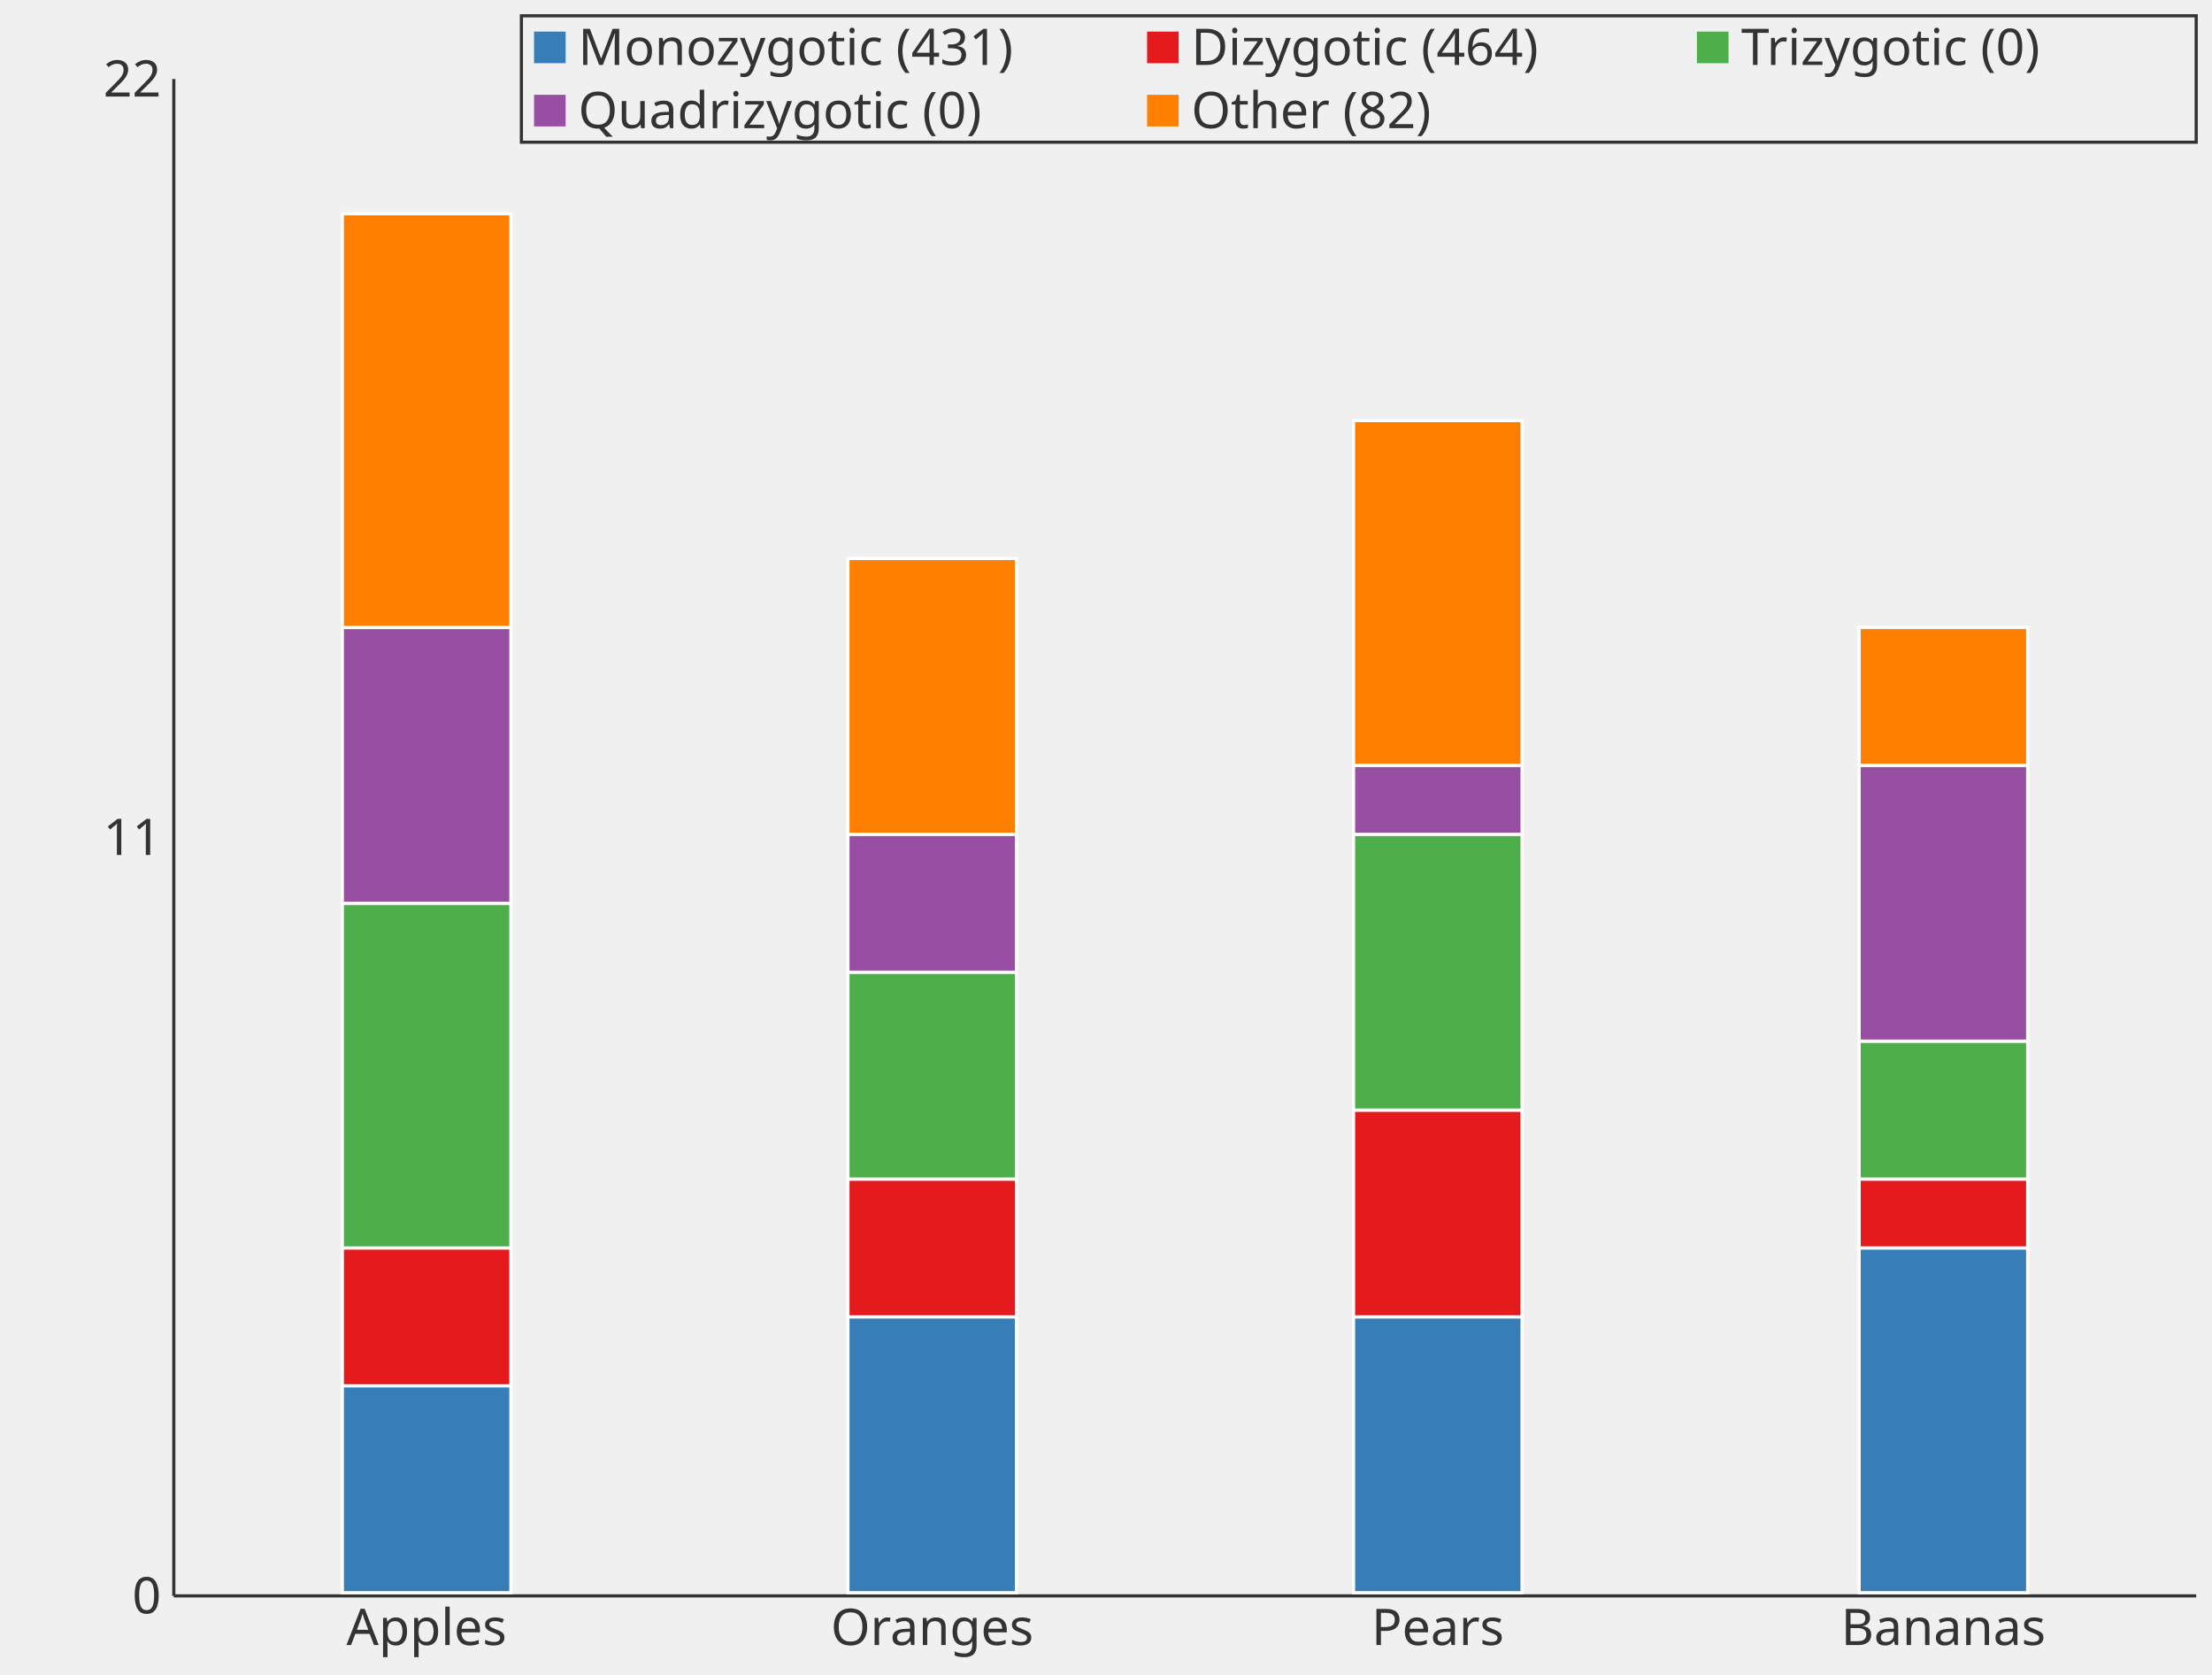
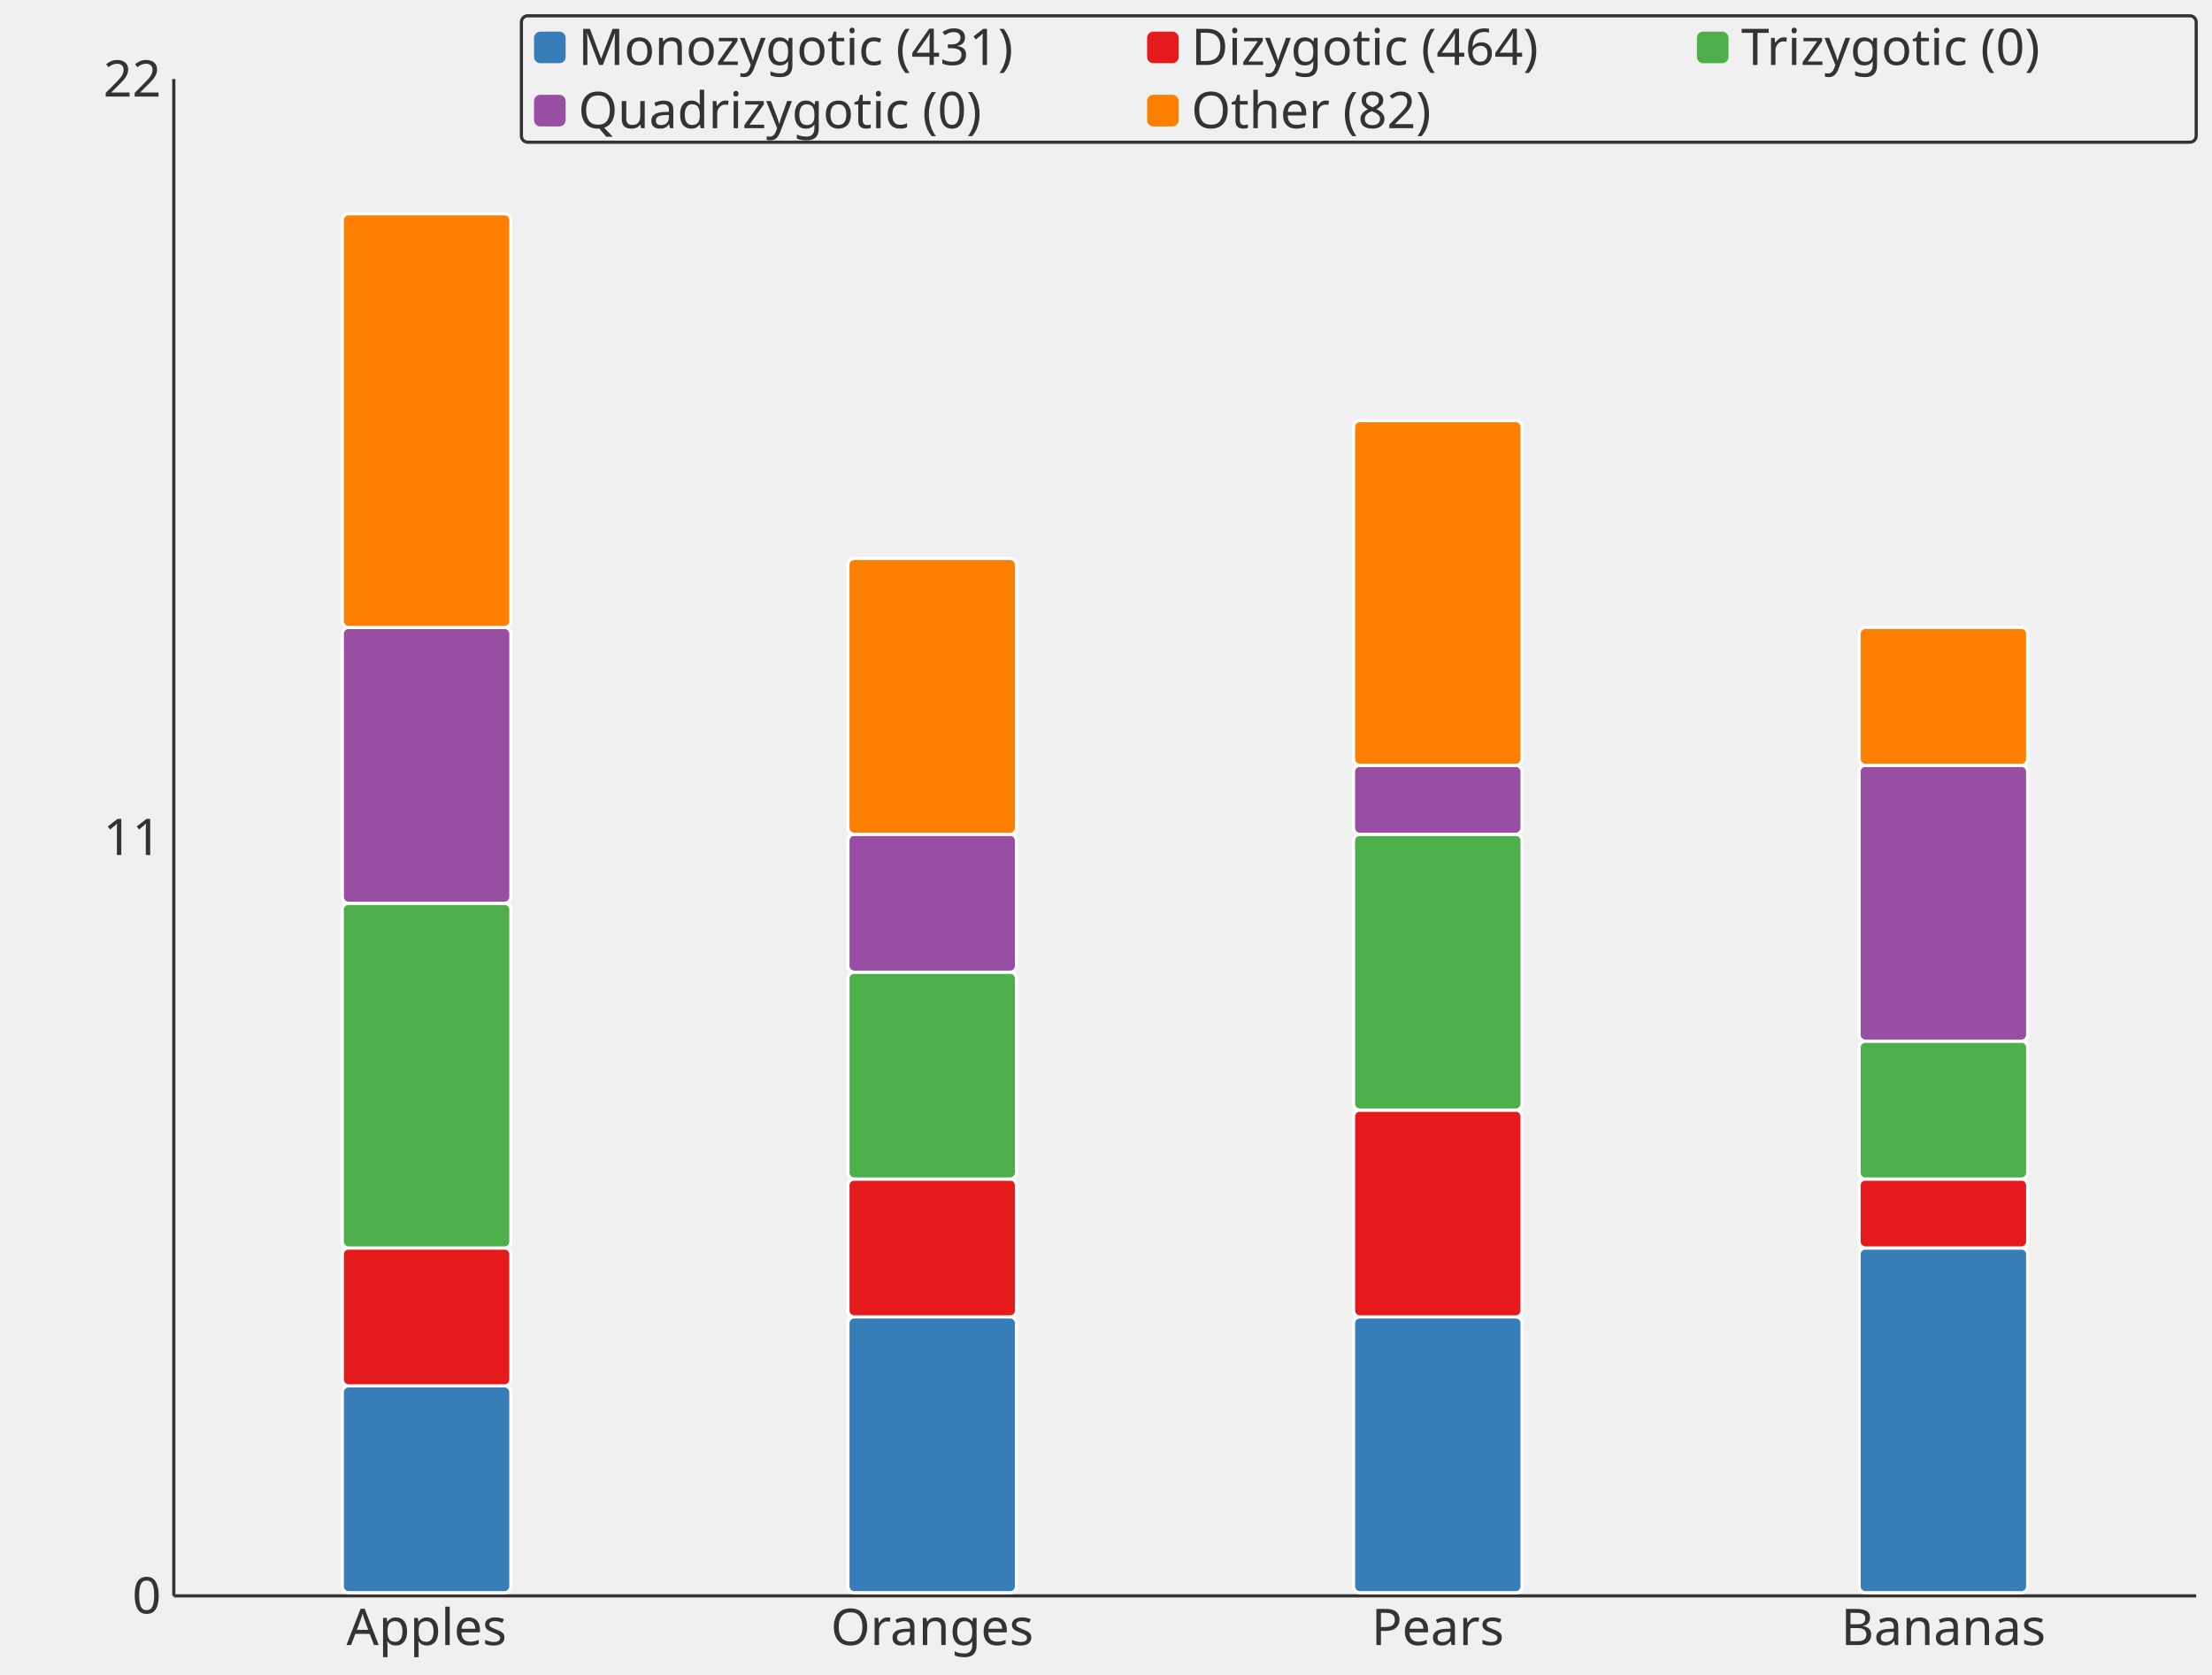
<svg xmlns="http://www.w3.org/2000/svg" font-family="sans-serif" font-size="16" viewBox="-55 -25 700 530">
  <style>
		@media (prefers-color-scheme: dark) {
			[fill="#333"] {fill: white}
			[stroke="#333"] {stroke: white}
		}
	</style>
  <g role="table">
    <line stroke="#333" x1="0" x2="0" y1="0" y2="480" />
    <line stroke="#333" x1="0" x2="640" y1="480" y2="480" />
    <g aria-hidden="true">
      <text dominant-baseline="middle" fill="#333" text-anchor="end" x="-4" y="480">0</text>
      <text dominant-baseline="middle" fill="#333" text-anchor="end" x="-4" y="240">11</text>
      <text dominant-baseline="middle" fill="#333" text-anchor="end" x="-4" y="0">22</text>
    </g>
    <g role="row">
      <text dominant-baseline="middle" fill="#333" role="columnheader" text-anchor="middle" x="80" y="490">Apples</text>
      <text dominant-baseline="middle" fill="#333" role="columnheader" text-anchor="middle" x="240" y="490">Oranges</text>
      <text dominant-baseline="middle" fill="#333" role="columnheader" text-anchor="middle" x="400" y="490">Pears</text>
      <text dominant-baseline="middle" fill="#333" role="columnheader" text-anchor="middle" x="560" y="490">Bananas</text>
    </g>
    <g aria-hidden="true">
-       <rect fill="none" height="40" stroke="#333" width="530" x="110" y="-20" />
-       <rect fill="#377eb8" height="10" width="10" x="114" y="-15" />
+       <rect fill="none" height="40" rx="2" ry="2" stroke="#333" width="530" x="110" y="-20" />
+       <rect fill="#377eb8" height="10" rx="2" ry="2" width="10" x="114" y="-15" />
      <text dominant-baseline="middle" fill="#333" x="128" y="-10">Monozygotic (431)</text>
-       <rect fill="#e41a1c" height="10" width="10" x="308" y="-15" />
+       <rect fill="#e41a1c" height="10" rx="2" ry="2" width="10" x="308" y="-15" />
      <text dominant-baseline="middle" fill="#333" x="322" y="-10">Dizygotic (464)</text>
-       <rect fill="#4daf4a" height="10" width="10" x="482" y="-15" />
+       <rect fill="#4daf4a" height="10" rx="2" ry="2" width="10" x="482" y="-15" />
      <text dominant-baseline="middle" fill="#333" x="496" y="-10">Trizygotic (0)</text>
-       <rect fill="#984ea3" height="10" width="10" x="114" y="5" />
+       <rect fill="#984ea3" height="10" rx="2" ry="2" width="10" x="114" y="5" />
      <text dominant-baseline="middle" fill="#333" x="128" y="10">Quadrizygotic (0)</text>
-       <rect fill="#ff7f00" height="10" width="10" x="308" y="5" />
+       <rect fill="#ff7f00" height="10" rx="2" ry="2" width="10" x="308" y="5" />
      <text dominant-baseline="middle" fill="#333" x="322" y="10">Other (82)</text>
    </g>
    <g fill="#377eb8" role="row" stroke="white">
-       <rect height="65.454" role="cell" width="53.333" x="53.333" y="413.546">
+       <rect height="65.454" role="cell" rx="2" ry="2" width="53.333" x="53.333" y="413.546">
				</rect>
-       <rect height="87.273" role="cell" width="53.333" x="213.333" y="391.727">
+       <rect height="87.273" role="cell" rx="2" ry="2" width="53.333" x="213.333" y="391.727">
				</rect>
-       <rect height="87.273" role="cell" width="53.333" x="373.333" y="391.727">
+       <rect height="87.273" role="cell" rx="2" ry="2" width="53.333" x="373.333" y="391.727">
				</rect>
-       <rect height="109.091" role="cell" width="53.333" x="533.333" y="369.909">
+       <rect height="109.091" role="cell" rx="2" ry="2" width="53.333" x="533.333" y="369.909">
				</rect>
    </g>
    <g fill="#e41a1c" role="row" stroke="white">
-       <rect height="43.636" role="cell" width="53.333" x="53.333" y="369.909">
+       <rect height="43.636" role="cell" rx="2" ry="2" width="53.333" x="53.333" y="369.909">
				</rect>
-       <rect height="43.636" role="cell" width="53.333" x="213.333" y="348.091">
+       <rect height="43.636" role="cell" rx="2" ry="2" width="53.333" x="213.333" y="348.091">
				</rect>
-       <rect height="65.454" role="cell" width="53.333" x="373.333" y="326.273">
+       <rect height="65.454" role="cell" rx="2" ry="2" width="53.333" x="373.333" y="326.273">
				</rect>
-       <rect height="21.818" role="cell" width="53.333" x="533.333" y="348.091">
+       <rect height="21.818" role="cell" rx="2" ry="2" width="53.333" x="533.333" y="348.091">
				</rect>
    </g>
    <g fill="#4daf4a" role="row" stroke="white">
-       <rect height="109.091" role="cell" width="53.333" x="53.333" y="260.818">
+       <rect height="109.091" role="cell" rx="2" ry="2" width="53.333" x="53.333" y="260.818">
				</rect>
-       <rect height="65.454" role="cell" width="53.333" x="213.333" y="282.636">
+       <rect height="65.454" role="cell" rx="2" ry="2" width="53.333" x="213.333" y="282.636">
				</rect>
-       <rect height="87.273" role="cell" width="53.333" x="373.333" y="239">
+       <rect height="87.273" role="cell" rx="2" ry="2" width="53.333" x="373.333" y="239">
				</rect>
-       <rect height="43.636" role="cell" width="53.333" x="533.333" y="304.454">
+       <rect height="43.636" role="cell" rx="2" ry="2" width="53.333" x="533.333" y="304.454">
				</rect>
    </g>
    <g fill="#984ea3" role="row" stroke="white">
-       <rect height="87.273" role="cell" width="53.333" x="53.333" y="173.546">
+       <rect height="87.273" role="cell" rx="2" ry="2" width="53.333" x="53.333" y="173.546">
				</rect>
-       <rect height="43.636" role="cell" width="53.333" x="213.333" y="239">
+       <rect height="43.636" role="cell" rx="2" ry="2" width="53.333" x="213.333" y="239">
				</rect>
-       <rect height="21.818" role="cell" width="53.333" x="373.333" y="217.182">
+       <rect height="21.818" role="cell" rx="2" ry="2" width="53.333" x="373.333" y="217.182">
				</rect>
-       <rect height="87.273" role="cell" width="53.333" x="533.333" y="217.182">
+       <rect height="87.273" role="cell" rx="2" ry="2" width="53.333" x="533.333" y="217.182">
				</rect>
    </g>
    <g fill="#ff7f00" role="row" stroke="white">
-       <rect height="130.909" role="cell" width="53.333" x="53.333" y="42.636">
+       <rect height="130.909" role="cell" rx="2" ry="2" width="53.333" x="53.333" y="42.636">
				</rect>
-       <rect height="87.273" role="cell" width="53.333" x="213.333" y="151.727">
+       <rect height="87.273" role="cell" rx="2" ry="2" width="53.333" x="213.333" y="151.727">
				</rect>
-       <rect height="109.091" role="cell" width="53.333" x="373.333" y="108.091">
+       <rect height="109.091" role="cell" rx="2" ry="2" width="53.333" x="373.333" y="108.091">
				</rect>
-       <rect height="43.636" role="cell" width="53.333" x="533.333" y="173.546">
+       <rect height="43.636" role="cell" rx="2" ry="2" width="53.333" x="533.333" y="173.546">
				</rect>
    </g>
  </g>
</svg>
